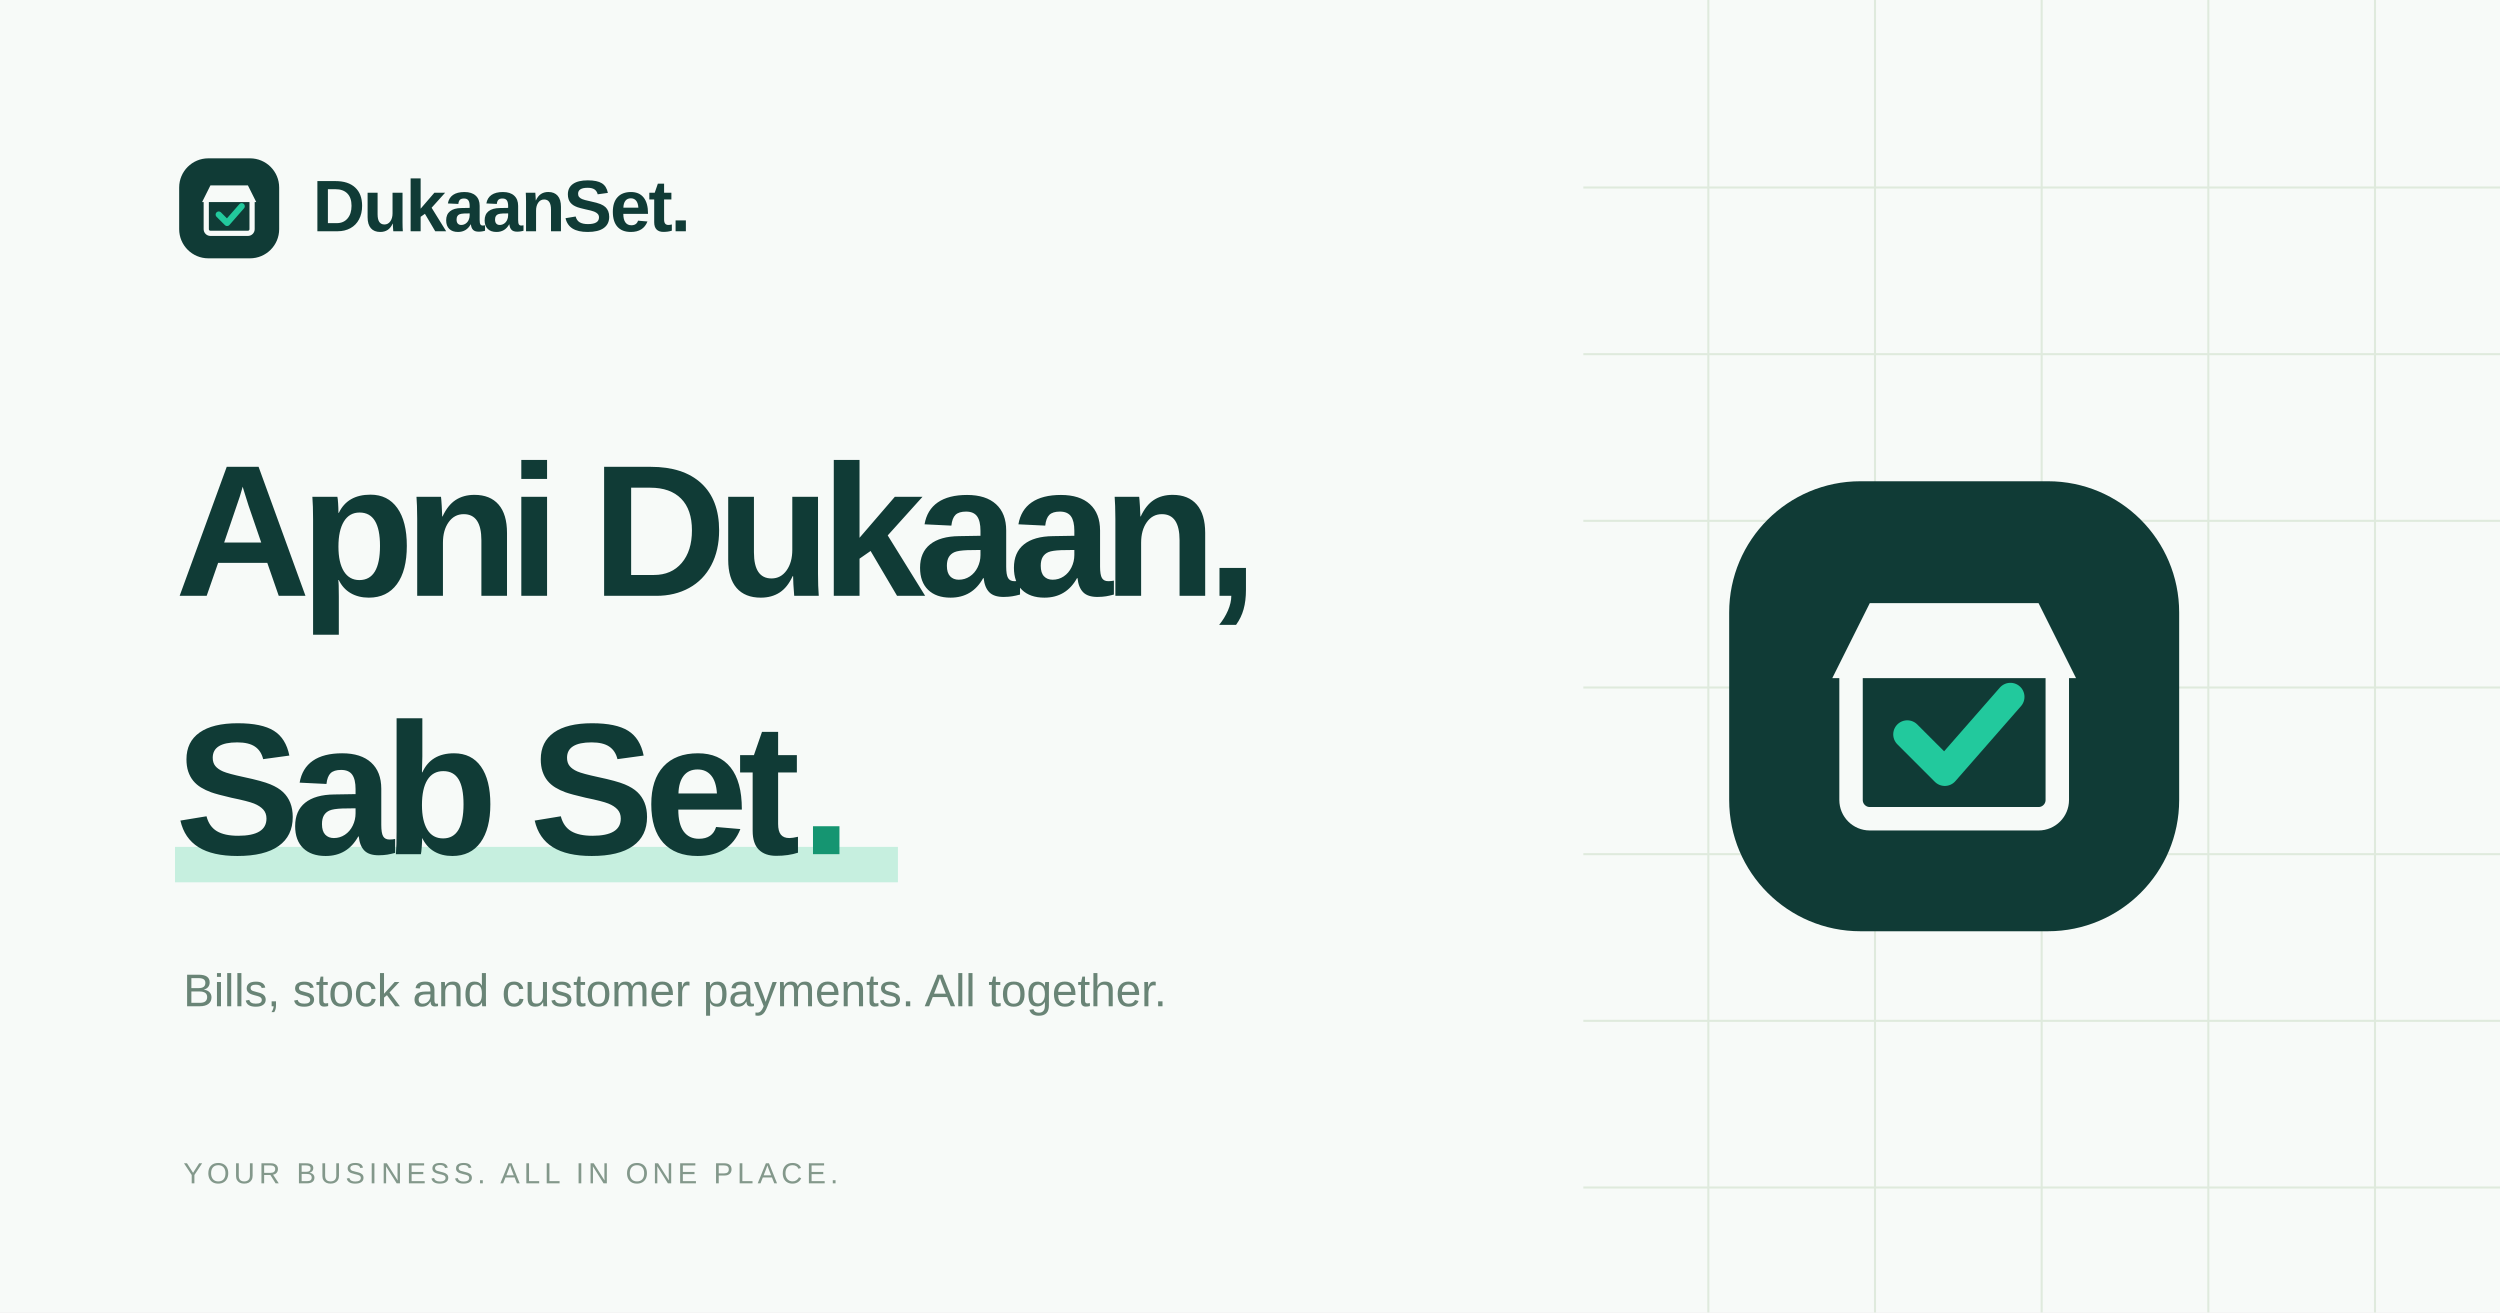
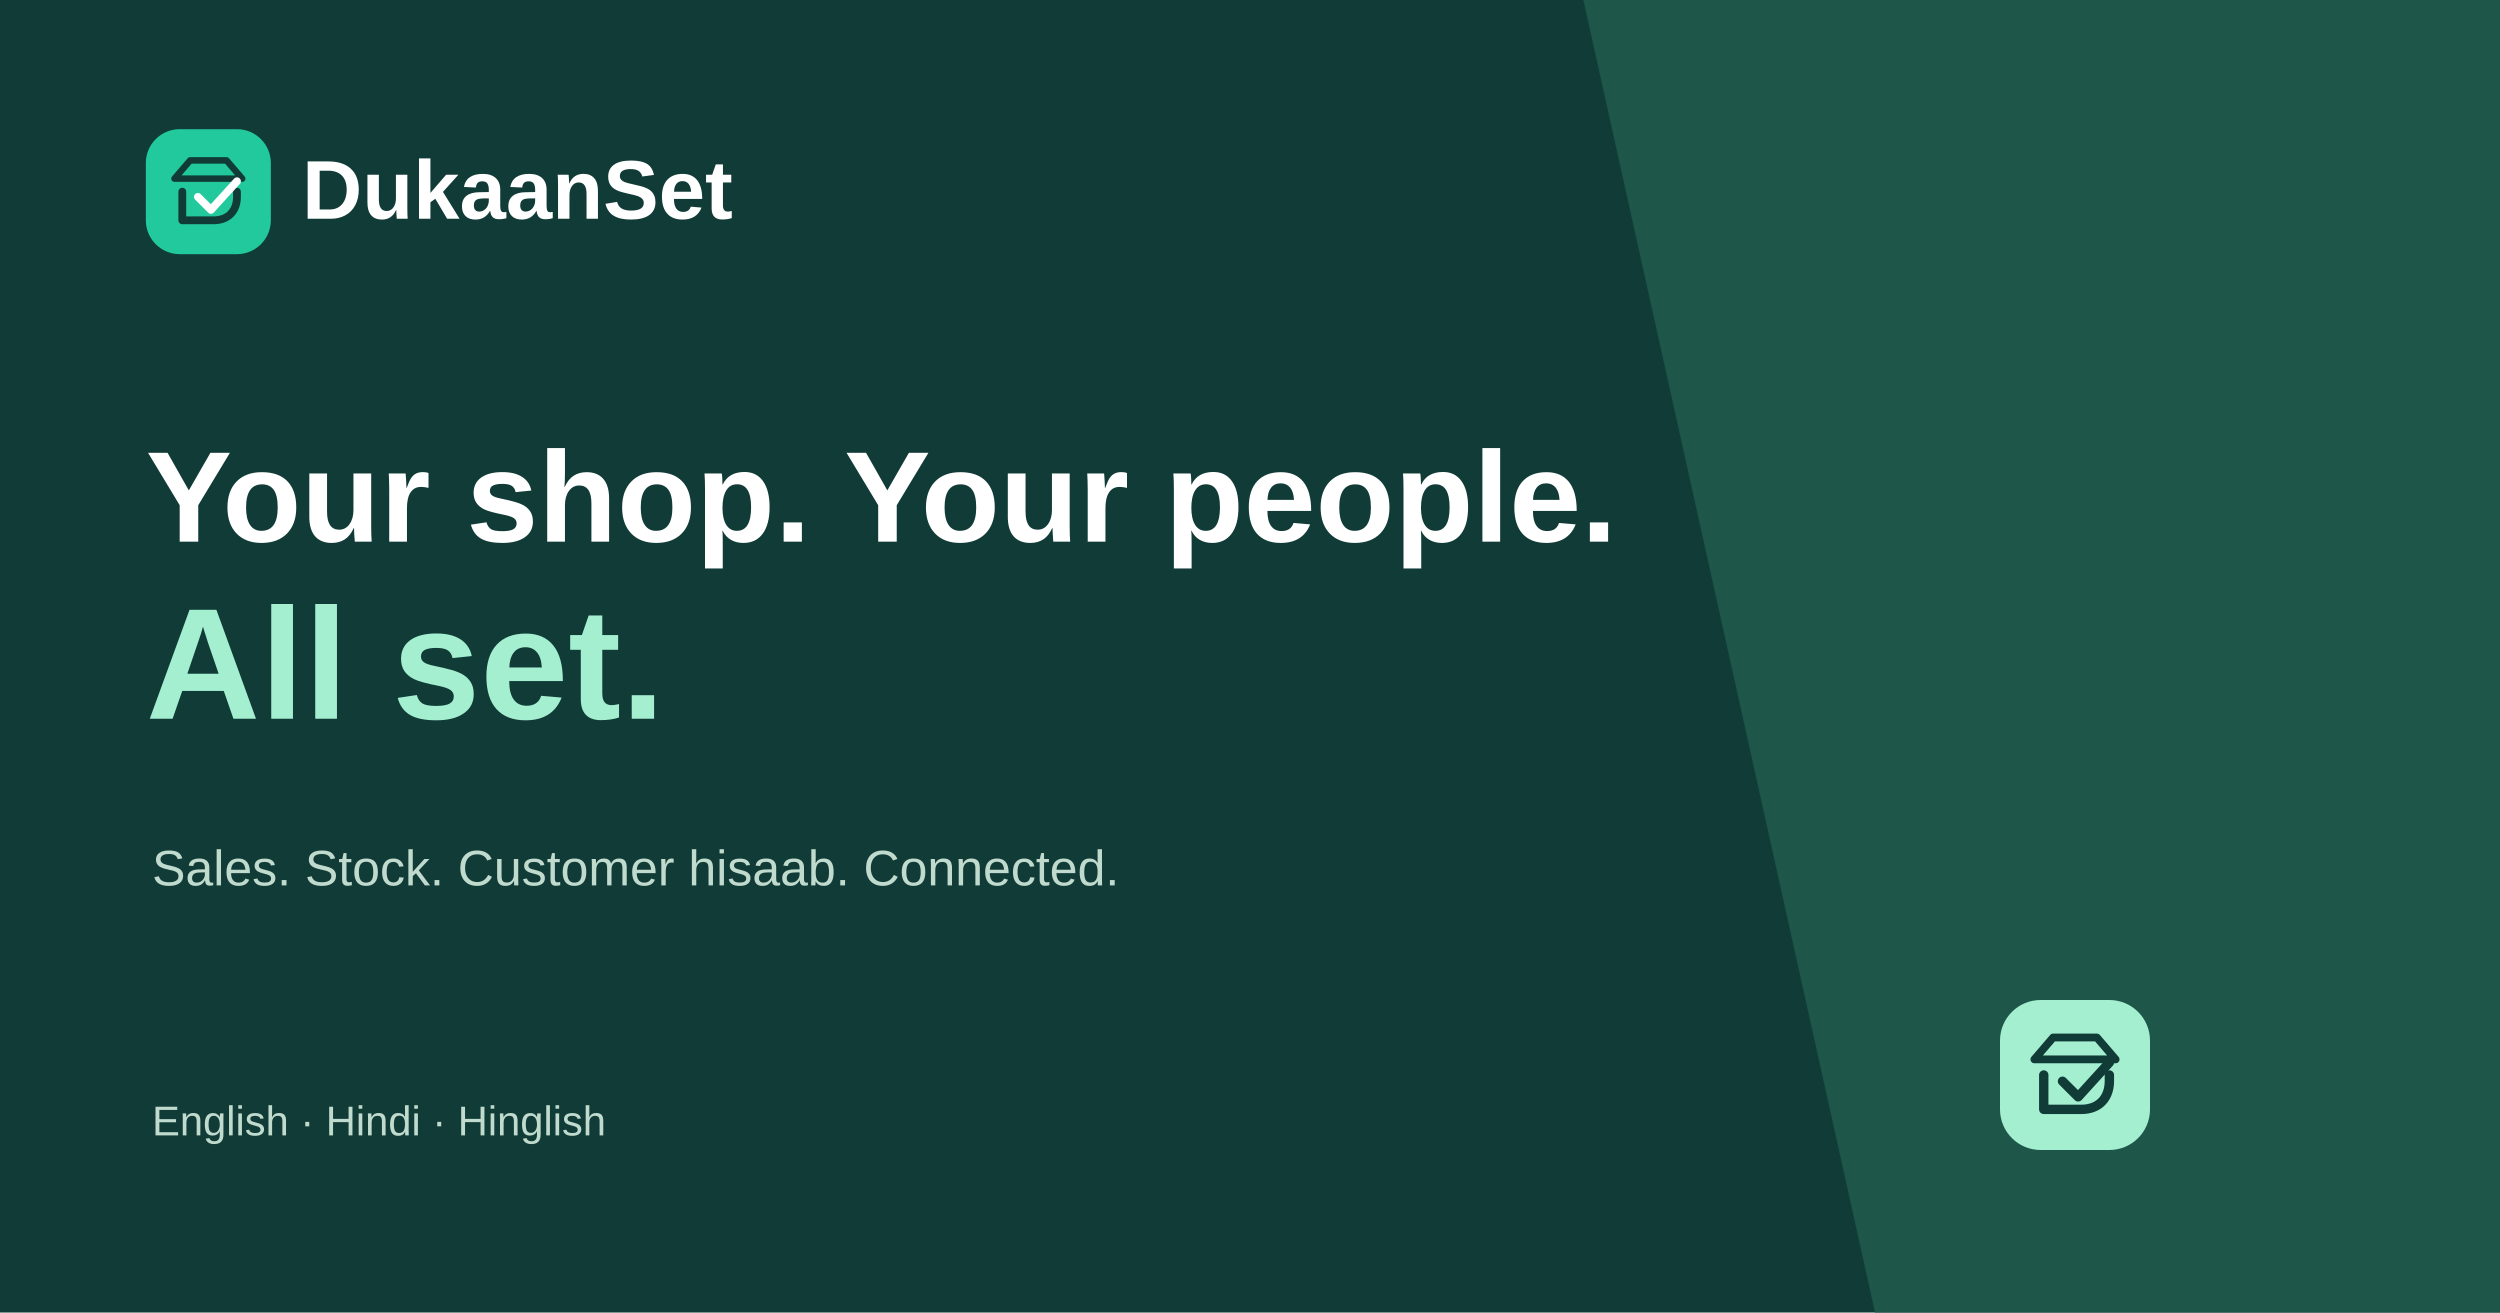
- <svg xmlns="http://www.w3.org/2000/svg" viewBox="0 0 1200 630" role="img" aria-labelledby="title">
-   <rect width="1200" height="630" fill="#F7FAF8" />
-   <path d="M820 0v630M900 0v630M980 0v630M1060 0v630M1140 0v630M760 90h440M760 170h440M760 250h440M760 330h440M760 410h440M760 490h440M760 570h440" stroke="#DFEADD" />
-   <g transform="translate(86 76)">
-     <rect width="48" height="48" rx="14" fill="#103B36" />
-     <path d="M13 21v13a2 2 0 0 0 2 2h18a2 2 0 0 0 2-2V21" fill="none" stroke="#F7FAF8" stroke-width="2.5" stroke-linecap="round" />
-     <path d="m15 13-4 8h26l-4-8H15Z" fill="#F7FAF8" />
-     <path d="m19 27 4 4 7-8" fill="none" stroke="#22C99D" stroke-width="3" stroke-linecap="round" stroke-linejoin="round" />
+ <svg xmlns="http://www.w3.org/2000/svg" width="1200" height="630" viewBox="0 0 1200 630">
+   <rect width="1200" height="630" fill="#103B36" />
+   <path d="M760 0h440v630H900Z" fill="#1E5649" />
+   <g transform="translate(70 62) scale(1.25)">
+     <rect width="48" height="48" rx="13" fill="#22C99D" />
+     <path d="m11 19 6-7h14l6 7H11Z" fill="none" stroke="#103B36" stroke-width="2.5" stroke-linejoin="round" />
+     <path d="M14 24v11h12c6 0 9-4 9-9v-2" fill="none" stroke="#103B36" stroke-width="3" stroke-linecap="round" stroke-linejoin="round" />
+     <path d="m20 26 5 5 10-11" fill="none" stroke="#FFFFFF" stroke-width="3" stroke-linecap="round" stroke-linejoin="round" />
  </g>
-   <text x="150" y="111" fill="#103B36" font-family="Manrope,Arial,sans-serif" font-size="35" font-weight="700" letter-spacing="-1">DukaanSet.</text>
-   <text x="84" y="286" fill="#103B36" font-family="Manrope,Arial,sans-serif" font-size="90" font-weight="600" letter-spacing="-5">Apni Dukaan,</text>
-   <path d="M84 415h347" stroke="#C6EFDF" stroke-width="17" />
-   <text x="84" y="410" fill="#103B36" font-family="Manrope,Arial,sans-serif" font-size="90" font-weight="600" letter-spacing="-5">Sab Set<tspan fill="#159571">.</tspan>
-   </text>
-   <text x="88" y="483" fill="#698476" font-family="Manrope,Arial,sans-serif" font-size="22">Bills, stock and customer payments. All together.</text>
-   <g transform="translate(830 231) scale(4.5)">
-     <rect width="48" height="48" rx="14" fill="#103B36" />
-     <path d="M13 21v13a2 2 0 0 0 2 2h18a2 2 0 0 0 2-2V21" fill="none" stroke="#F7FAF8" stroke-width="2.5" stroke-linecap="round" />
-     <path d="m15 13-4 8h26l-4-8H15Z" fill="#F7FAF8" />
-     <path d="m19 27 4 4 7-8" fill="none" stroke="#22C99D" stroke-width="3" stroke-linecap="round" stroke-linejoin="round" />
+   <text x="145" y="105" fill="#FFFFFF" font-family="Manrope,Arial,sans-serif" font-size="40" font-weight="750">DukaanSet</text>
+   <text x="70" y="260" fill="#FFFFFF" font-family="Manrope,Arial,sans-serif" font-size="62" font-weight="700">Your shop. Your people.</text>
+   <text x="70" y="345" fill="#A5EFD1" font-family="Manrope,Arial,sans-serif" font-size="76" font-weight="700">All set.</text>
+   <text x="73" y="425" fill="#C0DACD" font-family="Manrope,Arial,sans-serif" font-size="24">Sales. Stock. Customer hisaab. Connected.</text>
+   <text x="73" y="545" fill="#C0DACD" font-family="Manrope,Arial,sans-serif" font-size="20">English · Hindi · Hinglish</text>
+   <g transform="translate(960 480) scale(1.5)">
+     <rect width="48" height="48" rx="13" fill="#A5EFD1" />
+     <path d="m11 19 6-7h14l6 7H11Z" fill="none" stroke="#103B36" stroke-width="2.5" stroke-linejoin="round" />
+     <path d="M14 24v11h12c6 0 9-4 9-9v-2" fill="none" stroke="#103B36" stroke-width="3" stroke-linecap="round" stroke-linejoin="round" />
+     <path d="m20 26 5 5 10-11" fill="none" stroke="#103B36" stroke-width="3" stroke-linecap="round" stroke-linejoin="round" />
  </g>
-   <text x="88" y="568" fill="#83988B" font-family="Manrope,Arial,sans-serif" font-size="14" letter-spacing="2">YOUR BUSINESS. ALL IN ONE PLACE.</text>
</svg>
